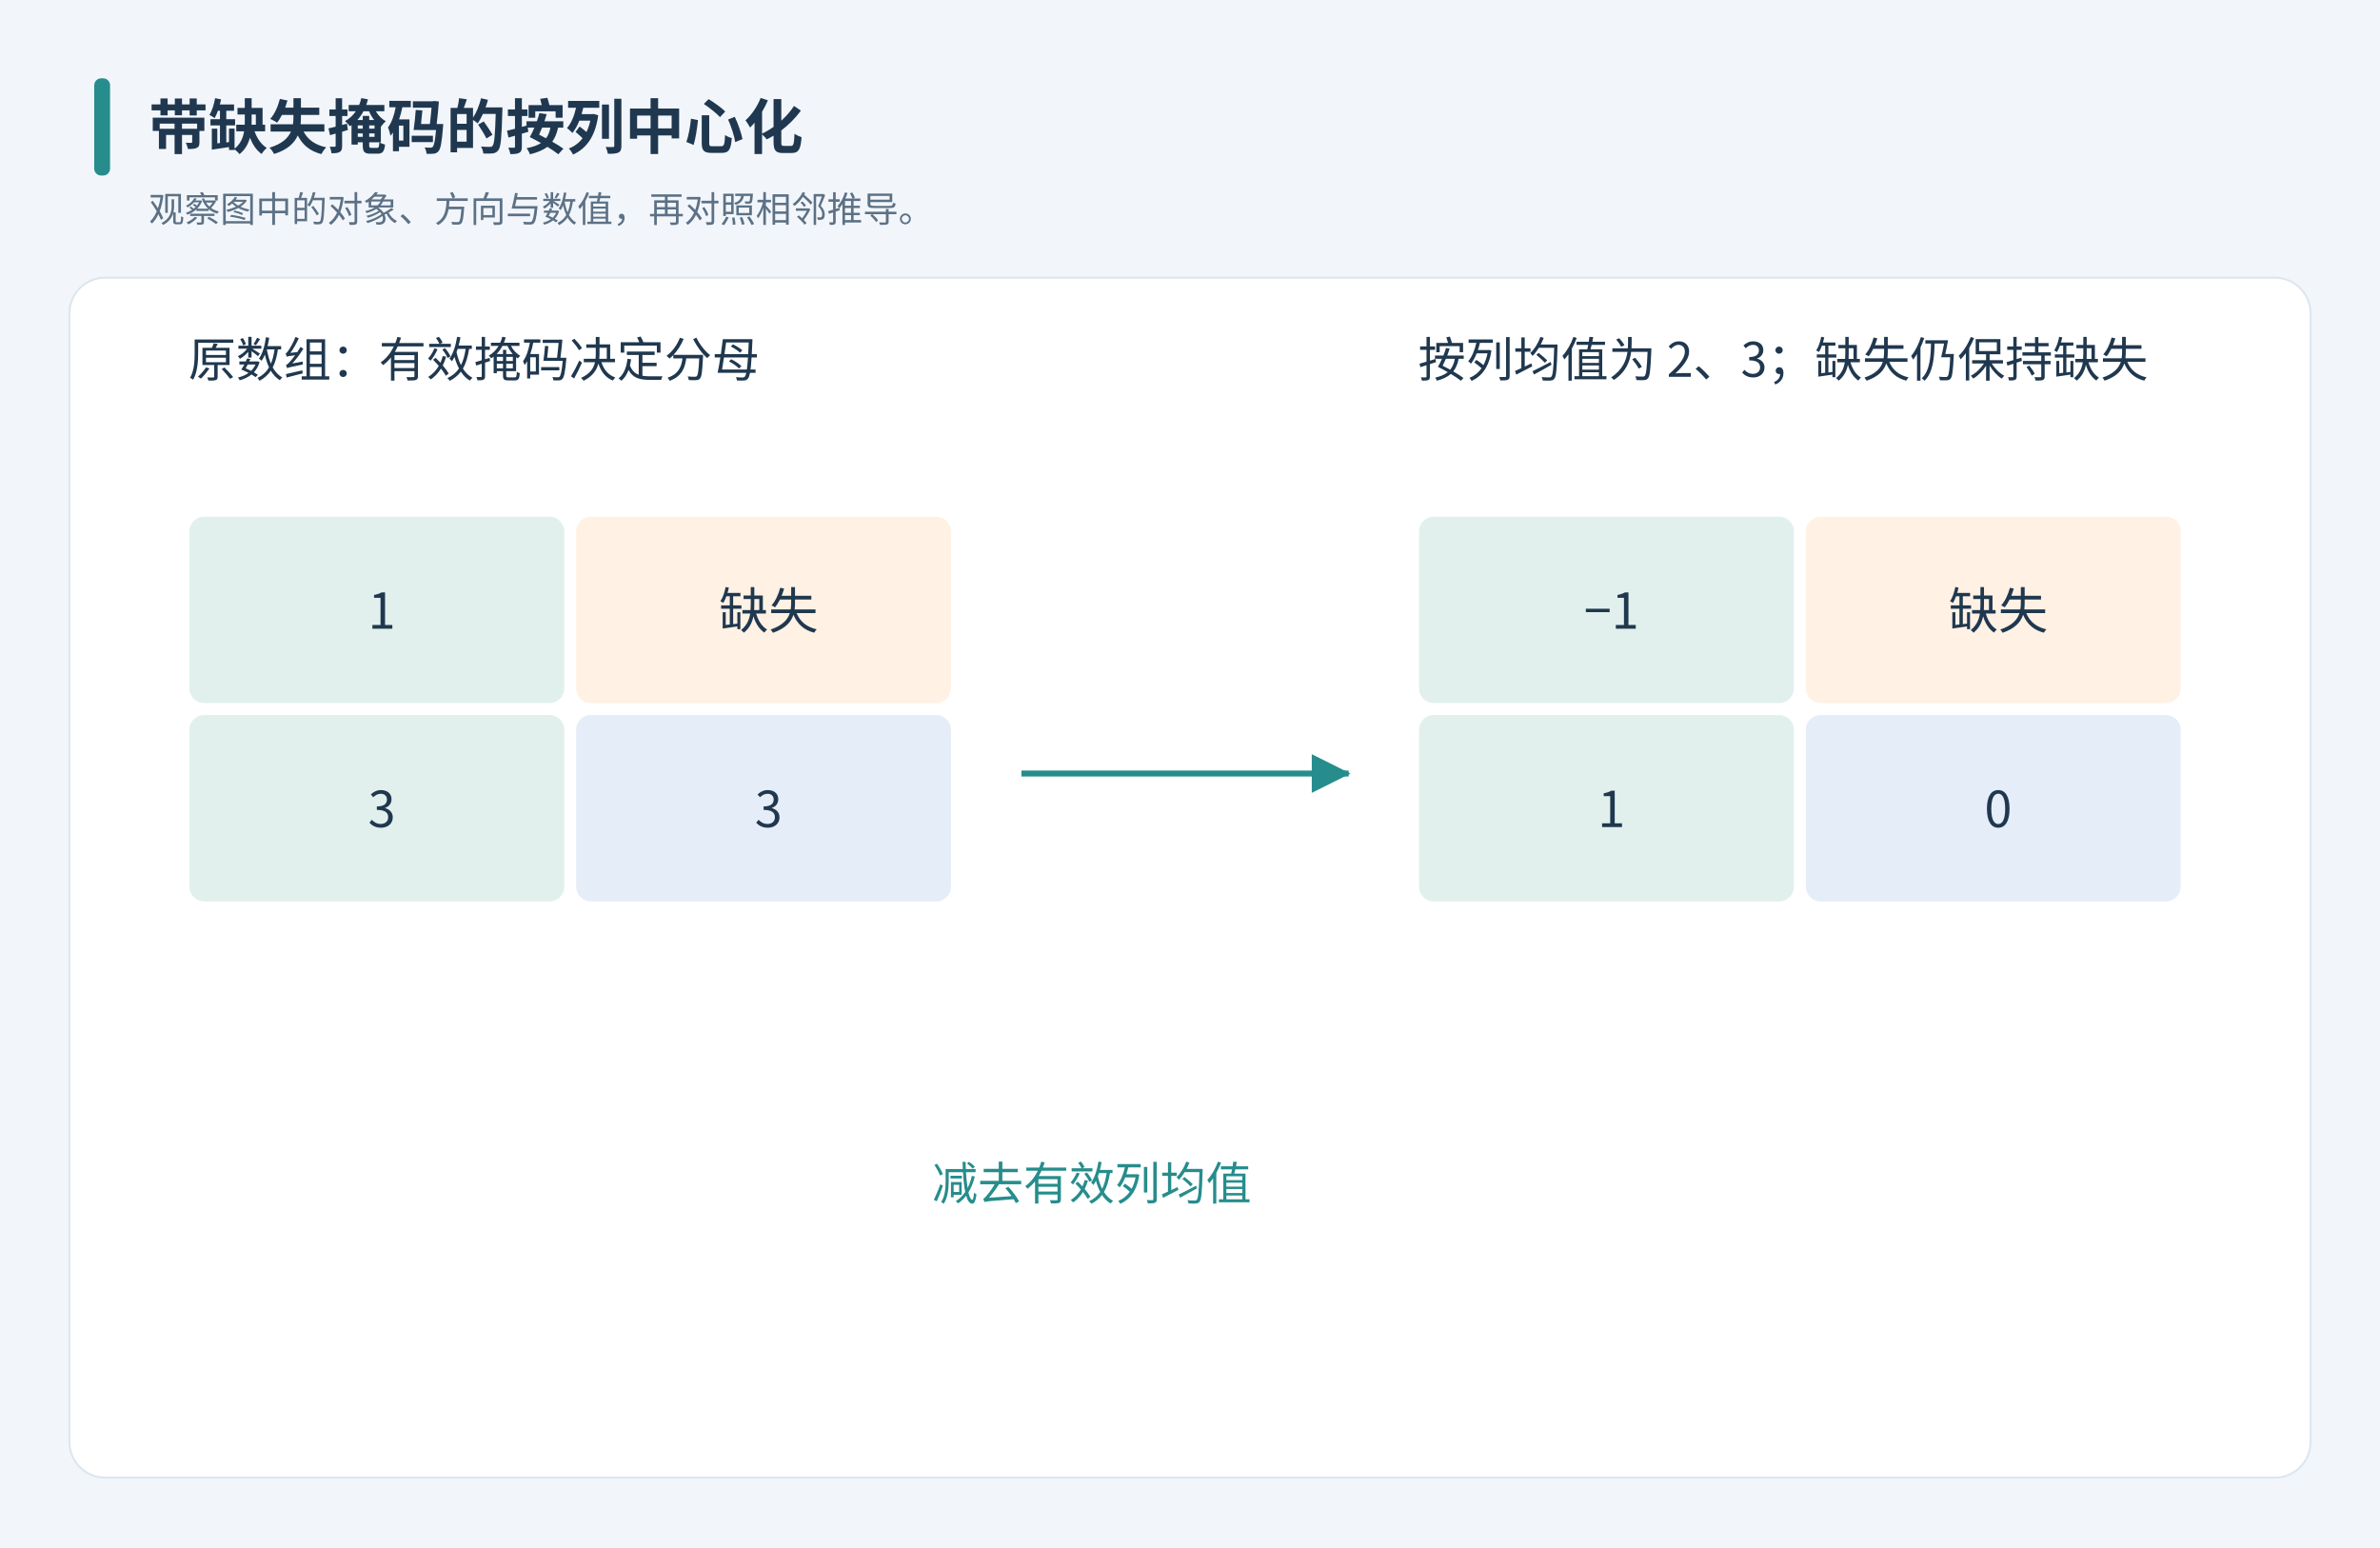
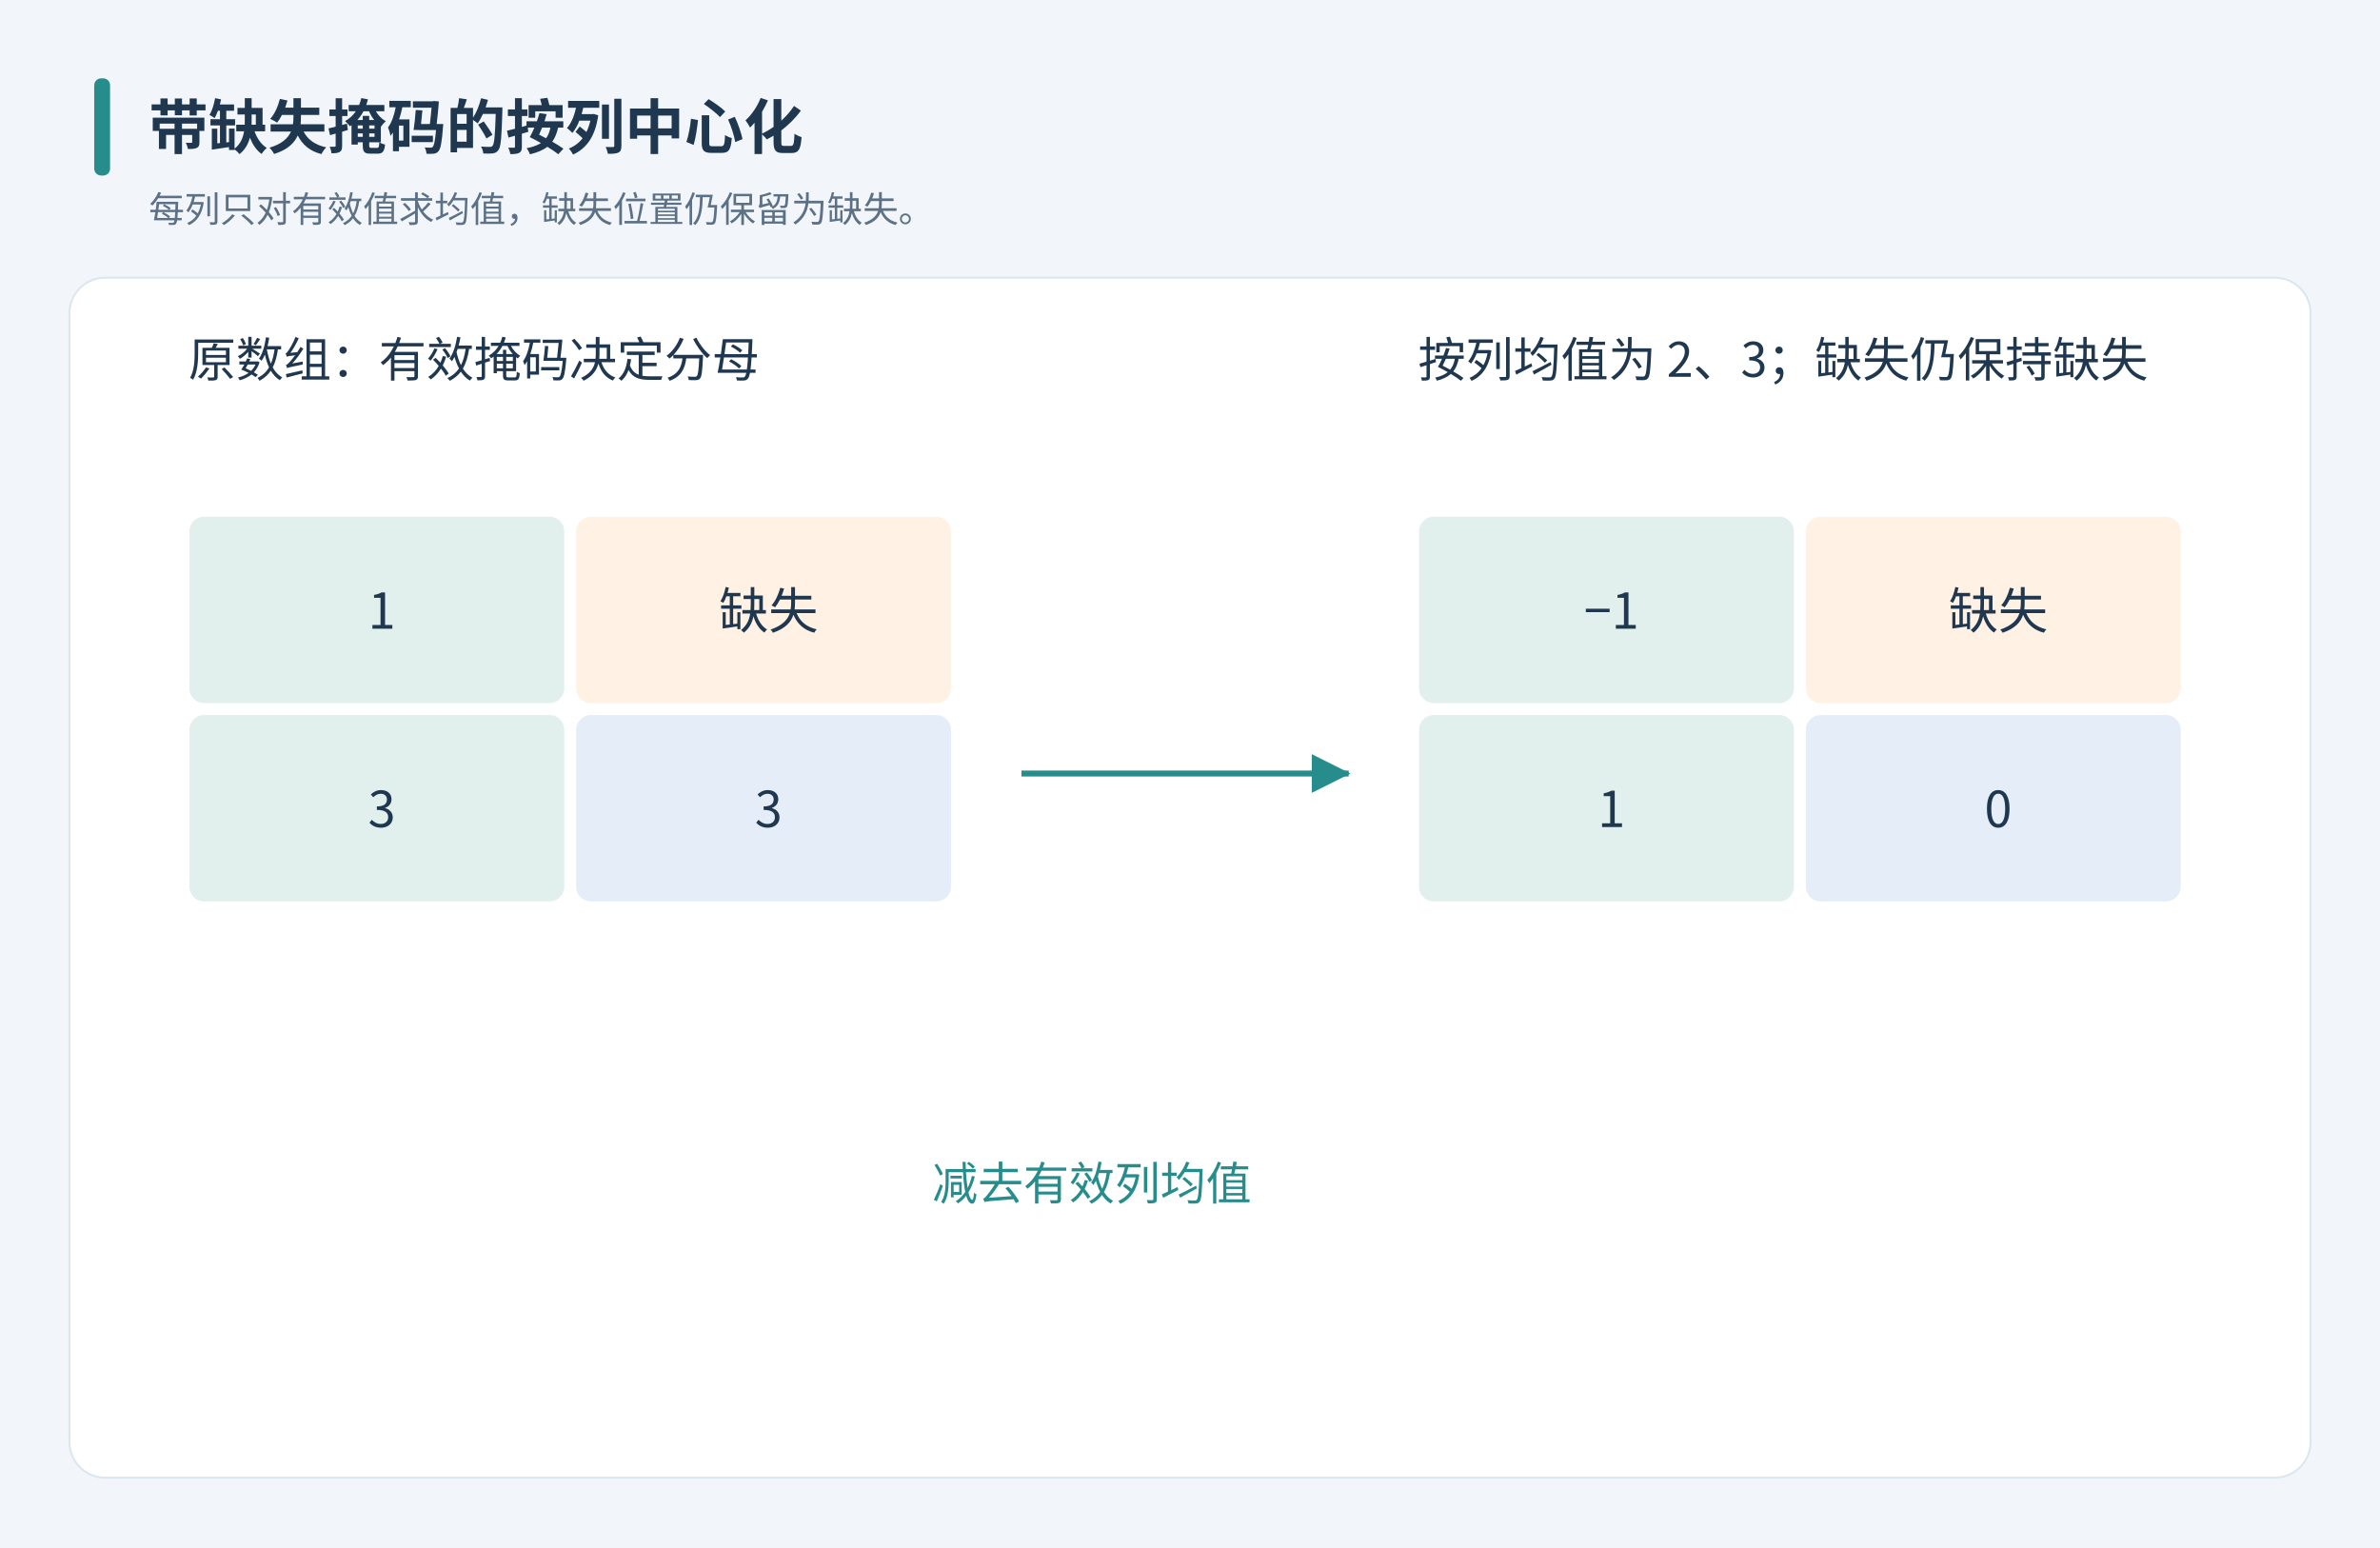
<svg xmlns="http://www.w3.org/2000/svg" width="1200" height="780" viewBox="0 0 1200 780" role="img" aria-labelledby="title desc">
  <defs>
    <marker id="arr" markerWidth="9" markerHeight="9" refX="8" refY="4.5" orient="auto">
      <path d="M0 0 L9 4.5 L0 9" fill="#507db3" />
    </marker>
    <marker id="tip-268d8c" markerWidth="6.5" markerHeight="6.5" refX="6.2" refY="3.25" orient="auto" viewBox="0 0 6.5 6.5">
      <path d="M0 0 L6.5 3.25 L0 6.5 Z" fill="#268d8c" />
    </marker>
  </defs>
  <g font-family="Microsoft YaHei, Noto Sans CJK SC, sans-serif">
    <rect x="0" y="0" width="1200" height="780" fill="#f2f6fb" stroke="#f2f6fb" rx="0" />
    <rect x="35" y="140" width="1130" height="605" fill="#ffffff" stroke="#dce6ee" rx="18" />
    <rect x="48" y="40" width="7" height="48" fill="#268d8c" stroke="#268d8c" rx="3" />
    <text x="75" y="75" font-size="30" fill="#20384f" text-anchor="start" font-weight="700">带缺失掩码的按列中心化</text>
-     <text x="75" y="112" font-size="18" fill="#5c7185" text-anchor="start" font-weight="400">观察图中的对象、方向与数值，再对照相邻推导。</text>
+     <text x="75" y="112" font-size="18" fill="#5c7185" text-anchor="start" font-weight="400">每列只对有效值求均值，缺失位置仍保留为缺失。</text>
    <rect x="95.0" y="260" width="190.0" height="95" fill="#e1f0ed" stroke="white" rx="8" />
    <text x="192.5" y="317" font-size="25" fill="#20384f" text-anchor="middle" font-weight="400">1</text>
    <rect x="290.0" y="260" width="190.0" height="95" fill="#fff1e4" stroke="white" rx="8" />
    <text x="387.5" y="317" font-size="25" fill="#20384f" text-anchor="middle" font-weight="400">缺失</text>
    <rect x="95.0" y="360" width="190.0" height="95" fill="#e1f0ed" stroke="white" rx="8" />
    <text x="192.5" y="417" font-size="25" fill="#20384f" text-anchor="middle" font-weight="400">3</text>
    <rect x="290.0" y="360" width="190.0" height="95" fill="#e5edf8" stroke="white" rx="8" />
    <text x="387.5" y="417" font-size="25" fill="#20384f" text-anchor="middle" font-weight="400">3</text>
    <rect x="715.0" y="260" width="190.0" height="95" fill="#e1f0ed" stroke="white" rx="8" />
    <text x="812.5" y="317" font-size="25" fill="#20384f" text-anchor="middle" font-weight="400">−1</text>
    <rect x="910.0" y="260" width="190.0" height="95" fill="#fff1e4" stroke="white" rx="8" />
    <text x="1007.5" y="317" font-size="25" fill="#20384f" text-anchor="middle" font-weight="400">缺失</text>
    <rect x="715.0" y="360" width="190.0" height="95" fill="#e1f0ed" stroke="white" rx="8" />
    <text x="812.5" y="417" font-size="25" fill="#20384f" text-anchor="middle" font-weight="400">1</text>
    <rect x="910.0" y="360" width="190.0" height="95" fill="#e5edf8" stroke="white" rx="8" />
    <text x="1007.5" y="417" font-size="25" fill="#20384f" text-anchor="middle" font-weight="400">0</text>
    <text x="95" y="190" font-size="24" fill="#20384f" text-anchor="start" font-weight="400">原数组：有效掩码决定分母</text>
    <text x="715" y="190" font-size="24" fill="#20384f" text-anchor="start" font-weight="400">按列均值为 2、3；缺失仍保持缺失</text>
    <path d="M515,390 L680,390" stroke="#268d8c" stroke-width="3" fill="none" marker-end="url(#tip-268d8c)" />
    <text x="470" y="605" font-size="23" fill="#268d8c" text-anchor="start" font-weight="400">减去有效列均值</text>
  </g>
</svg>
